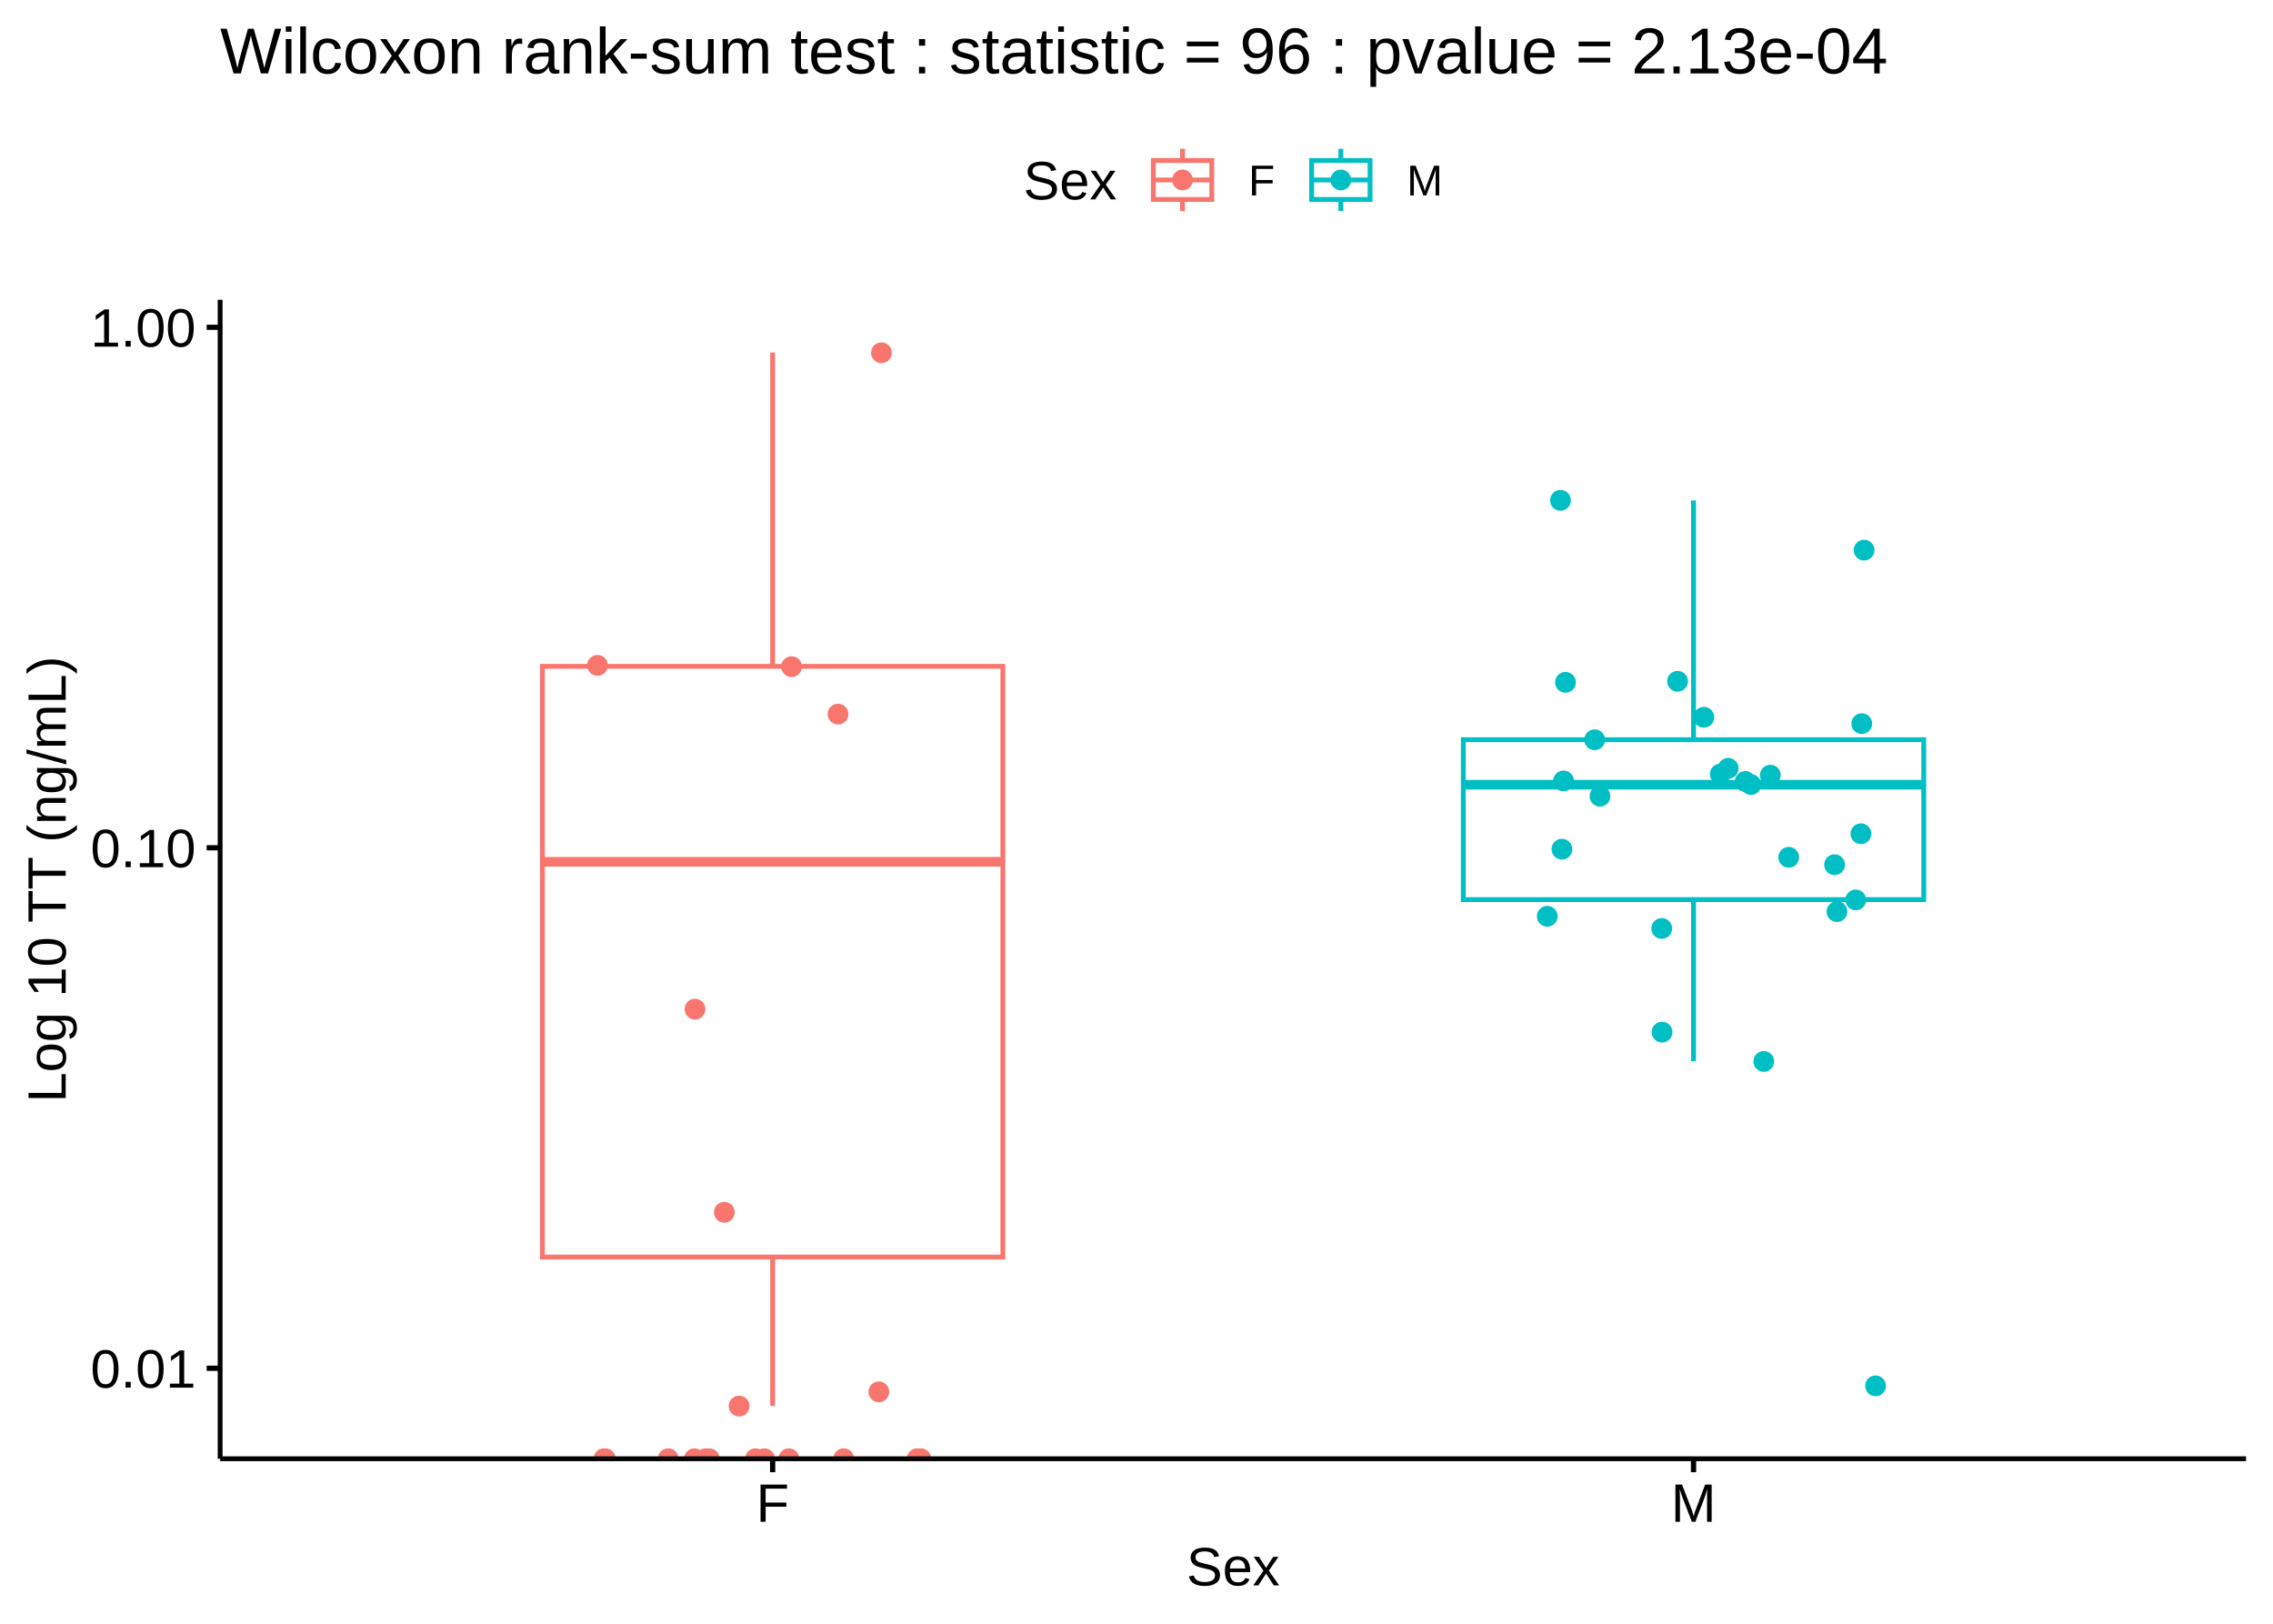
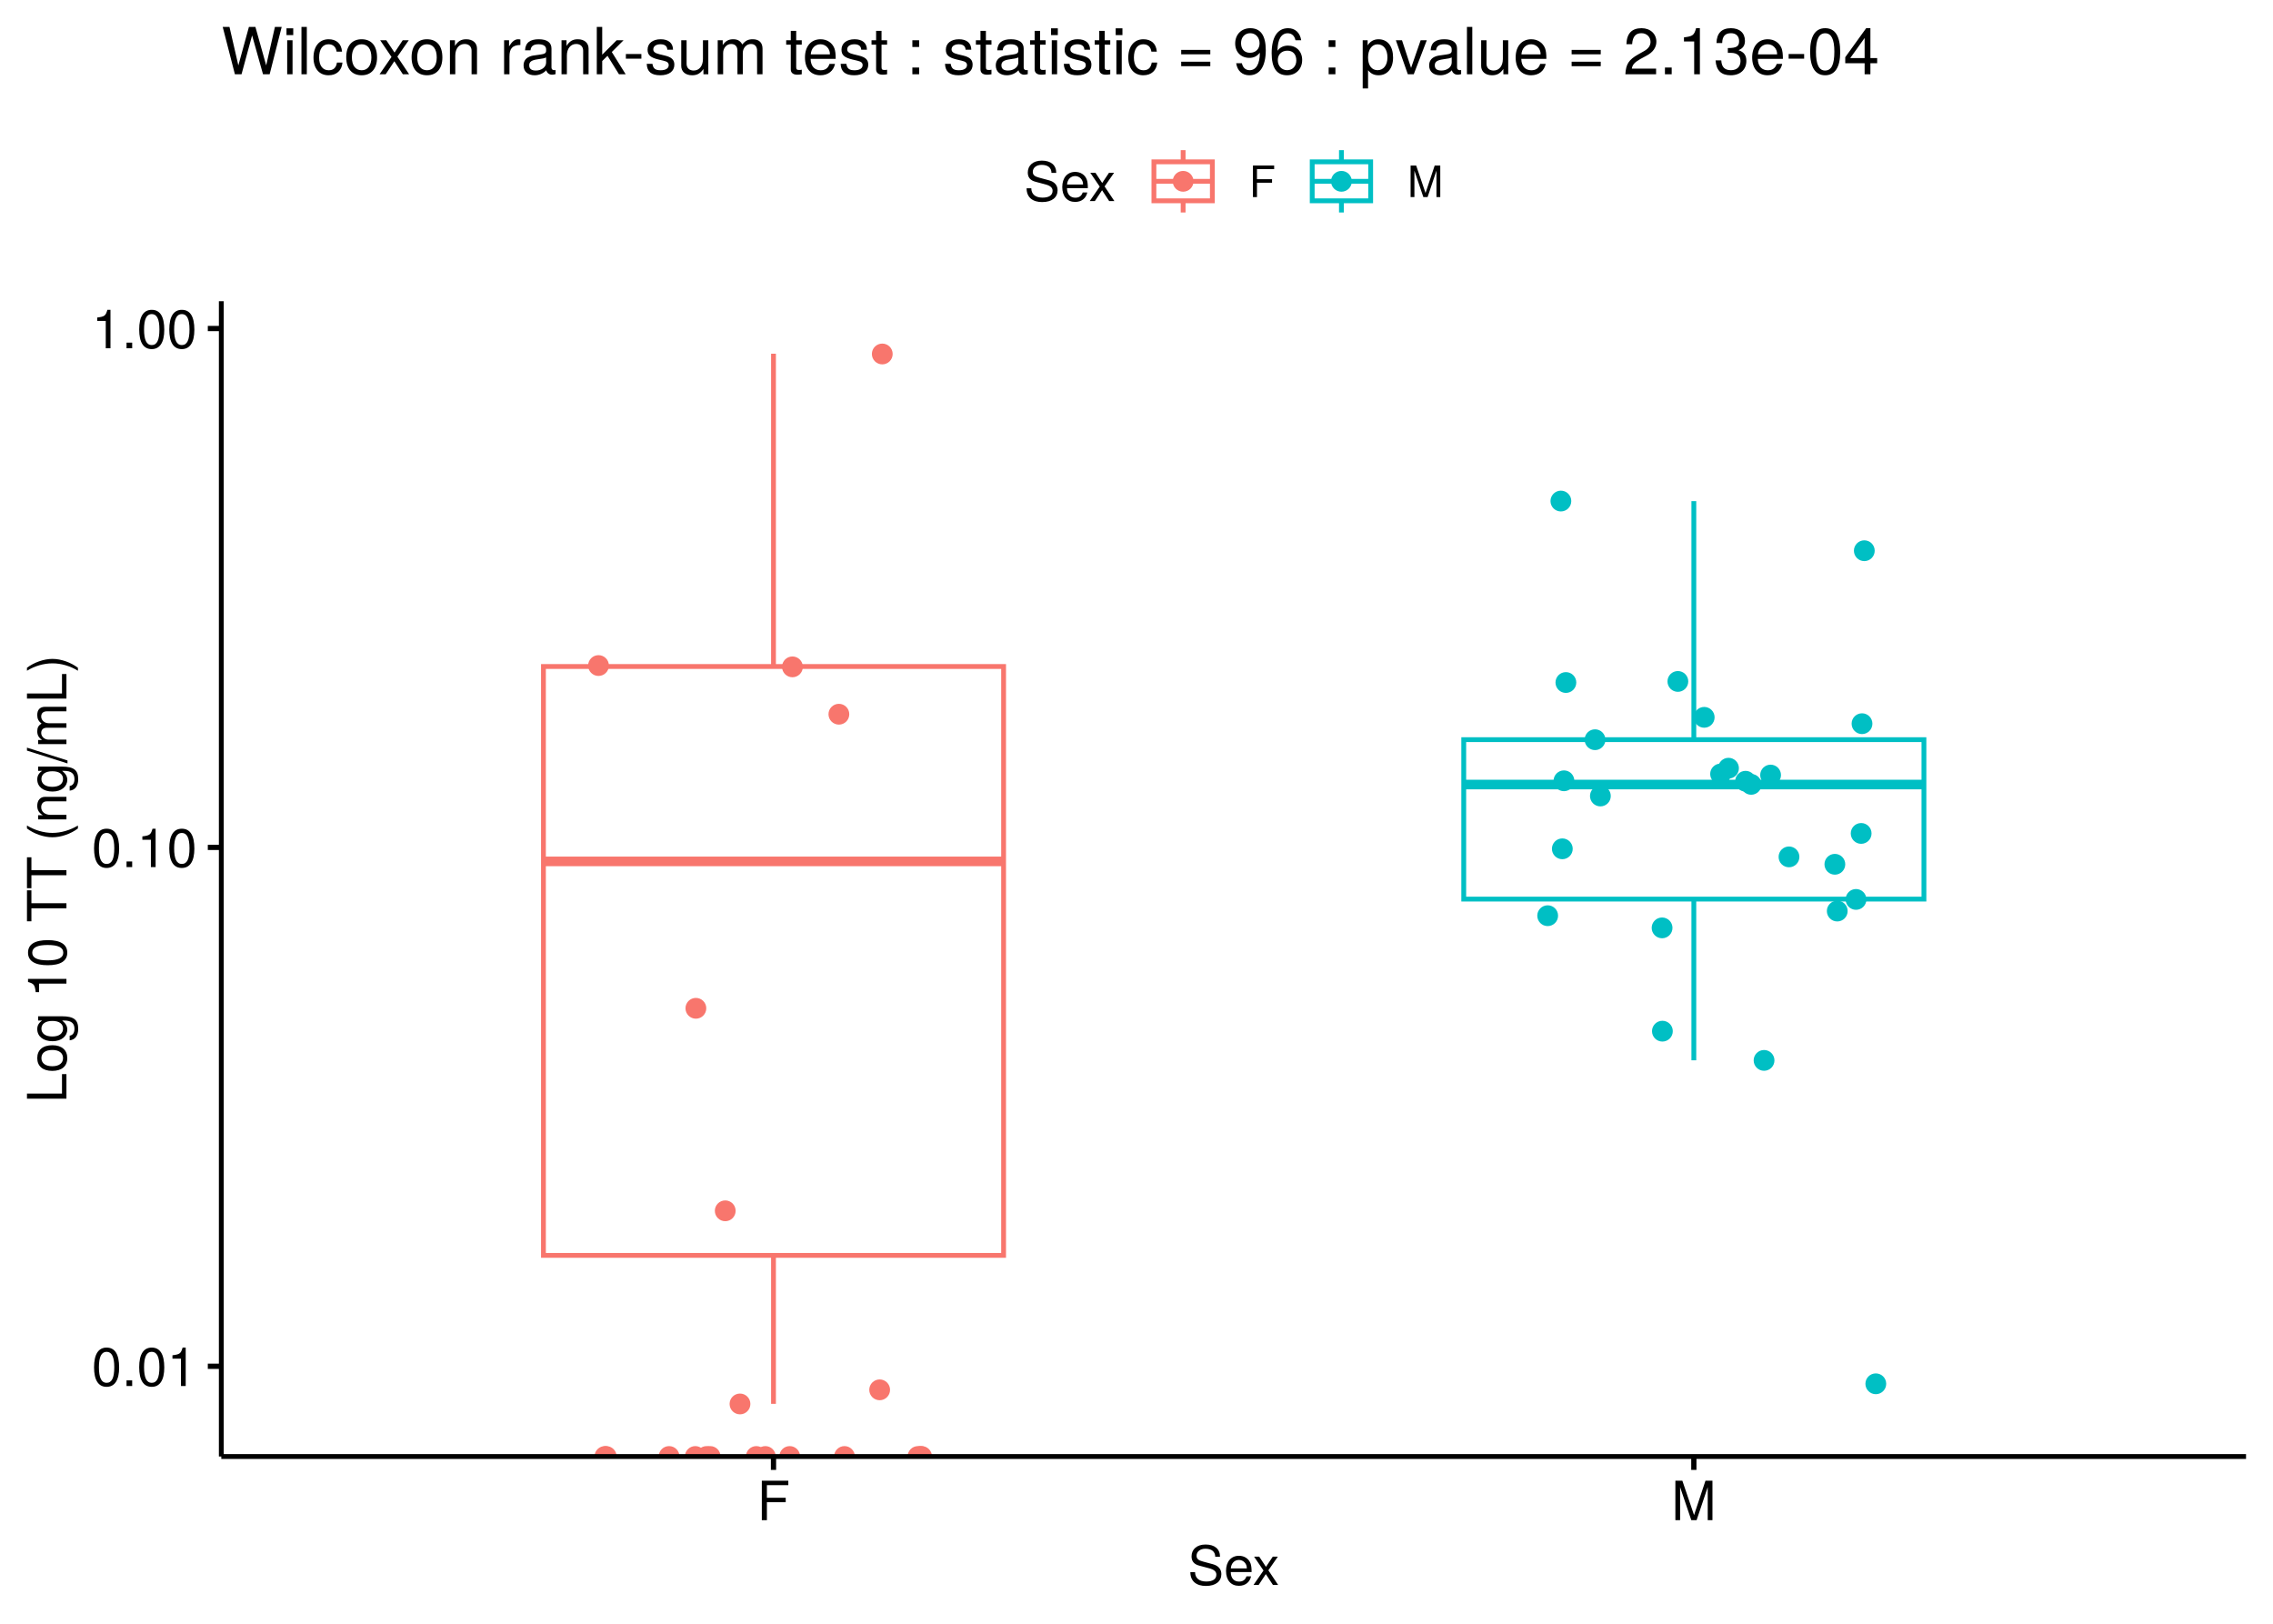
- <svg xmlns="http://www.w3.org/2000/svg" width="504.00pt" height="360.00pt" viewBox="0 0 504.00 360.00">
-   <g class="svglite">
-     <defs>
-       <style type="text/css">
+ <svg xmlns="http://www.w3.org/2000/svg" class="svglite" width="504.00pt" height="360.00pt" viewBox="0 0 504.00 360.00">
+   <defs>
+     <style type="text/css">
    .svglite line, .svglite polyline, .svglite polygon, .svglite path, .svglite rect, .svglite circle {
      fill: none;
      stroke: #000000;
      stroke-linecap: round;
      stroke-linejoin: round;
      stroke-miterlimit: 10.00;
    }
    .svglite text {
      white-space: pre;
    }
-     .svglite g.glyphgroup path {
-       fill: inherit;
-       stroke: none;
-     }
  </style>
-     </defs>
-     <rect width="100%" height="100%" style="stroke: none; fill: #FFFFFF;" />
-     <defs>
-       <clipPath id="cpMC4wMHw1MDQuMDB8MC4wMHwzNjAuMDA=">
-         <rect x="0.00" y="0.00" width="504.00" height="360.00" />
-       </clipPath>
-     </defs>
-     <g clip-path="url(#cpMC4wMHw1MDQuMDB8MC4wMHwzNjAuMDA=)">
-       <rect x="0.00" y="0.00" width="504.00" height="360.00" style="stroke-width: 1.16; stroke: #FFFFFF; fill: #FFFFFF;" />
-     </g>
-     <defs>
-       <clipPath id="cpNDguODF8NDk4LjAyfDY2LjQ3fDMyMy40Mg==">
-         <rect x="48.81" y="66.47" width="449.22" height="256.95" />
-       </clipPath>
-     </defs>
-     <g clip-path="url(#cpNDguODF8NDk4LjAyfDY2LjQ3fDMyMy40Mg==)">
-       <rect x="48.81" y="66.47" width="449.22" height="256.95" style="stroke-width: 1.16; stroke: none; fill: #FFFFFF;" />
-       <line x1="171.32" y1="147.73" x2="171.32" y2="78.15" style="stroke-width: 1.07; stroke: #F8766D; stroke-linecap: butt;" />
-       <line x1="171.32" y1="278.70" x2="171.32" y2="311.70" style="stroke-width: 1.07; stroke: #F8766D; stroke-linecap: butt;" />
-       <polygon points="120.27,147.73 120.27,278.70 222.37,278.70 222.37,147.73 120.27,147.73 " style="stroke-width: 1.07; stroke: #F8766D; stroke-linecap: butt; stroke-linejoin: miter; fill: #FFFFFF;" />
-       <line x1="120.27" y1="191.07" x2="222.37" y2="191.07" style="stroke-width: 2.13; stroke: #F8766D; stroke-linecap: butt; stroke-linejoin: miter;" />
-       <line x1="375.51" y1="164.00" x2="375.51" y2="110.95" style="stroke-width: 1.07; stroke: #00BFC4; stroke-linecap: butt;" />
-       <line x1="375.51" y1="199.45" x2="375.51" y2="235.30" style="stroke-width: 1.07; stroke: #00BFC4; stroke-linecap: butt;" />
-       <polygon points="324.46,164.00 324.46,199.45 426.56,199.45 426.56,164.00 324.46,164.00 " style="stroke-width: 1.07; stroke: #00BFC4; stroke-linecap: butt; stroke-linejoin: miter; fill: #FFFFFF;" />
-       <line x1="324.46" y1="173.98" x2="426.56" y2="173.98" style="stroke-width: 2.13; stroke: #00BFC4; stroke-linecap: butt; stroke-linejoin: miter;" />
-       <circle cx="153.97" cy="323.42" r="1.95" style="stroke-width: 0.71; stroke: #F8766D; fill: #F8766D;" />
-       <circle cx="194.87" cy="308.59" r="1.95" style="stroke-width: 0.71; stroke: #F8766D; fill: #F8766D;" />
-       <circle cx="163.89" cy="311.74" r="1.95" style="stroke-width: 0.71; stroke: #F8766D; fill: #F8766D;" />
-       <circle cx="406.79" cy="191.71" r="1.95" style="stroke-width: 0.71; stroke: #00BFC4; fill: #00BFC4;" />
-       <circle cx="411.48" cy="199.52" r="1.95" style="stroke-width: 0.71; stroke: #00BFC4; fill: #00BFC4;" />
-       <circle cx="134.20" cy="323.42" r="1.95" style="stroke-width: 0.71; stroke: #F8766D; fill: #F8766D;" />
-       <circle cx="377.80" cy="159.03" r="1.95" style="stroke-width: 0.71; stroke: #00BFC4; fill: #00BFC4;" />
-       <circle cx="203.37" cy="323.42" r="1.95" style="stroke-width: 0.71; stroke: #F8766D; fill: #F8766D;" />
-       <circle cx="175.52" cy="147.80" r="1.95" style="stroke-width: 0.71; stroke: #F8766D; fill: #F8766D;" />
-       <circle cx="371.97" cy="151.05" r="1.95" style="stroke-width: 0.71; stroke: #00BFC4; fill: #00BFC4;" />
-       <circle cx="412.82" cy="160.44" r="1.95" style="stroke-width: 0.71; stroke: #00BFC4; fill: #00BFC4;" />
-       <circle cx="167.51" cy="323.42" r="1.95" style="stroke-width: 0.71; stroke: #F8766D; fill: #F8766D;" />
-       <circle cx="185.82" cy="158.33" r="1.95" style="stroke-width: 0.71; stroke: #F8766D; fill: #F8766D;" />
-       <circle cx="381.44" cy="171.62" r="1.95" style="stroke-width: 0.71; stroke: #00BFC4; fill: #00BFC4;" />
-       <circle cx="343.08" cy="203.15" r="1.95" style="stroke-width: 0.71; stroke: #00BFC4; fill: #00BFC4;" />
-       <circle cx="203.98" cy="323.42" r="1.95" style="stroke-width: 0.71; stroke: #F8766D; fill: #F8766D;" />
-       <circle cx="354.77" cy="176.53" r="1.95" style="stroke-width: 0.71; stroke: #00BFC4; fill: #00BFC4;" />
-       <circle cx="133.92" cy="323.42" r="1.95" style="stroke-width: 0.71; stroke: #F8766D; fill: #F8766D;" />
-       <circle cx="157.27" cy="323.42" r="1.95" style="stroke-width: 0.71; stroke: #F8766D; fill: #F8766D;" />
-       <circle cx="412.63" cy="184.85" r="1.95" style="stroke-width: 0.71; stroke: #00BFC4; fill: #00BFC4;" />
-       <circle cx="407.32" cy="202.11" r="1.95" style="stroke-width: 0.71; stroke: #00BFC4; fill: #00BFC4;" />
-       <circle cx="187.07" cy="323.42" r="1.95" style="stroke-width: 0.71; stroke: #F8766D; fill: #F8766D;" />
-       <circle cx="386.99" cy="173.25" r="1.95" style="stroke-width: 0.71; stroke: #00BFC4; fill: #00BFC4;" />
-       <circle cx="415.88" cy="307.26" r="1.95" style="stroke-width: 0.71; stroke: #00BFC4; fill: #00BFC4;" />
-       <circle cx="388.23" cy="173.94" r="1.95" style="stroke-width: 0.71; stroke: #00BFC4; fill: #00BFC4;" />
-       <circle cx="392.54" cy="171.86" r="1.95" style="stroke-width: 0.71; stroke: #00BFC4; fill: #00BFC4;" />
-       <circle cx="174.92" cy="323.42" r="1.95" style="stroke-width: 0.71; stroke: #F8766D; fill: #F8766D;" />
-       <circle cx="383.20" cy="170.34" r="1.95" style="stroke-width: 0.71; stroke: #00BFC4; fill: #00BFC4;" />
-       <circle cx="154.10" cy="223.74" r="1.95" style="stroke-width: 0.71; stroke: #F8766D; fill: #F8766D;" />
-       <circle cx="346.69" cy="173.14" r="1.95" style="stroke-width: 0.71; stroke: #00BFC4; fill: #00BFC4;" />
-       <circle cx="413.33" cy="121.97" r="1.95" style="stroke-width: 0.71; stroke: #00BFC4; fill: #00BFC4;" />
-       <circle cx="204.18" cy="323.42" r="1.95" style="stroke-width: 0.71; stroke: #F8766D; fill: #F8766D;" />
-       <circle cx="391.09" cy="235.33" r="1.95" style="stroke-width: 0.71; stroke: #00BFC4; fill: #00BFC4;" />
-       <circle cx="195.45" cy="78.21" r="1.95" style="stroke-width: 0.71; stroke: #F8766D; fill: #F8766D;" />
-       <circle cx="132.49" cy="147.52" r="1.95" style="stroke-width: 0.71; stroke: #F8766D; fill: #F8766D;" />
-       <circle cx="169.51" cy="323.42" r="1.95" style="stroke-width: 0.71; stroke: #F8766D; fill: #F8766D;" />
-       <circle cx="396.62" cy="190.07" r="1.95" style="stroke-width: 0.71; stroke: #00BFC4; fill: #00BFC4;" />
-       <circle cx="148.16" cy="323.42" r="1.95" style="stroke-width: 0.71; stroke: #F8766D; fill: #F8766D;" />
-       <circle cx="156.47" cy="323.42" r="1.95" style="stroke-width: 0.71; stroke: #F8766D; fill: #F8766D;" />
-       <circle cx="353.59" cy="164.01" r="1.95" style="stroke-width: 0.71; stroke: #00BFC4; fill: #00BFC4;" />
-       <circle cx="346.33" cy="188.27" r="1.95" style="stroke-width: 0.71; stroke: #00BFC4; fill: #00BFC4;" />
-       <circle cx="368.53" cy="228.83" r="1.95" style="stroke-width: 0.71; stroke: #00BFC4; fill: #00BFC4;" />
-       <circle cx="368.46" cy="205.85" r="1.95" style="stroke-width: 0.71; stroke: #00BFC4; fill: #00BFC4;" />
-       <circle cx="160.61" cy="268.78" r="1.95" style="stroke-width: 0.71; stroke: #F8766D; fill: #F8766D;" />
-       <circle cx="347.12" cy="151.28" r="1.95" style="stroke-width: 0.71; stroke: #00BFC4; fill: #00BFC4;" />
-       <circle cx="346.01" cy="110.93" r="1.95" style="stroke-width: 0.71; stroke: #00BFC4; fill: #00BFC4;" />
-     </g>
-     <g clip-path="url(#cpMC4wMHw1MDQuMDB8MC4wMHwzNjAuMDA=)">
-       <polyline points="48.81,323.42 48.81,66.47 " style="stroke-width: 1.07; stroke-linecap: butt;" />
-       <text x="43.43" y="307.66" text-anchor="end" style="font-size: 12.00px; font-family: &quot;Arial&quot;;" textLength="23.34px" lengthAdjust="spacingAndGlyphs">0.01</text>
-       <text x="43.43" y="192.26" text-anchor="end" style="font-size: 12.00px; font-family: &quot;Arial&quot;;" textLength="23.34px" lengthAdjust="spacingAndGlyphs">0.10</text>
-       <text x="43.43" y="76.85" text-anchor="end" style="font-size: 12.00px; font-family: &quot;Arial&quot;;" textLength="23.34px" lengthAdjust="spacingAndGlyphs">1.00</text>
-       <polyline points="45.82,303.36 48.81,303.36 " style="stroke-width: 1.16; stroke-linecap: butt;" />
-       <polyline points="45.82,187.96 48.81,187.96 " style="stroke-width: 1.16; stroke-linecap: butt;" />
-       <polyline points="45.82,72.56 48.81,72.56 " style="stroke-width: 1.16; stroke-linecap: butt;" />
-       <polyline points="48.81,323.42 498.02,323.42 " style="stroke-width: 1.07; stroke-linecap: butt;" />
-       <polyline points="171.32,326.41 171.32,323.42 " style="stroke-width: 1.16; stroke-linecap: butt;" />
-       <polyline points="375.51,326.41 375.51,323.42 " style="stroke-width: 1.16; stroke-linecap: butt;" />
-       <text x="171.32" y="337.40" text-anchor="middle" style="font-size: 12.00px; font-family: &quot;Arial&quot;;" textLength="7.33px" lengthAdjust="spacingAndGlyphs">F</text>
-       <text x="375.51" y="337.40" text-anchor="middle" style="font-size: 12.00px; font-family: &quot;Arial&quot;;" textLength="10.00px" lengthAdjust="spacingAndGlyphs">M</text>
-       <text x="273.41" y="351.50" text-anchor="middle" style="font-size: 12.00px; font-family: &quot;Arial&quot;;" textLength="20.67px" lengthAdjust="spacingAndGlyphs">Sex</text>
-       <text transform="translate(14.57,194.95) rotate(-90)" text-anchor="middle" style="font-size: 12.00px; font-family: &quot;Arial&quot;;" textLength="98.91px" lengthAdjust="spacingAndGlyphs">Log 10 TT (ng/mL)</text>
-       <rect x="220.94" y="25.28" width="104.94" height="29.24" style="stroke-width: 1.16; stroke: none; fill: #FFFFFF;" />
-       <text x="226.92" y="44.20" style="font-size: 12.00px; font-family: &quot;Arial&quot;;" textLength="20.67px" lengthAdjust="spacingAndGlyphs">Sex</text>
-       <polyline points="262.21,46.81 262.21,44.22 " style="stroke-width: 1.07; stroke: #F8766D; stroke-linecap: butt; stroke-linejoin: miter;" />
-       <polyline points="262.21,35.58 262.21,32.99 " style="stroke-width: 1.07; stroke: #F8766D; stroke-linecap: butt; stroke-linejoin: miter;" />
-       <rect x="255.73" y="35.58" width="12.96" height="8.64" style="stroke-width: 1.07; stroke: #F8766D; stroke-linecap: butt; stroke-linejoin: miter; fill: #FFFFFF;" />
-       <polyline points="255.73,39.90 268.69,39.90 " style="stroke-width: 1.07; stroke: #F8766D; stroke-linecap: butt; stroke-linejoin: miter;" />
-       <circle cx="262.21" cy="39.90" r="1.95" style="stroke-width: 0.71; stroke: #F8766D; fill: #F8766D;" />
-       <polyline points="297.31,46.81 297.31,44.22 " style="stroke-width: 1.07; stroke: #00BFC4; stroke-linecap: butt; stroke-linejoin: miter;" />
-       <polyline points="297.31,35.58 297.31,32.99 " style="stroke-width: 1.07; stroke: #00BFC4; stroke-linecap: butt; stroke-linejoin: miter;" />
-       <rect x="290.83" y="35.58" width="12.96" height="8.64" style="stroke-width: 1.07; stroke: #00BFC4; stroke-linecap: butt; stroke-linejoin: miter; fill: #FFFFFF;" />
-       <polyline points="290.83,39.90 303.79,39.90 " style="stroke-width: 1.07; stroke: #00BFC4; stroke-linecap: butt; stroke-linejoin: miter;" />
-       <circle cx="297.31" cy="39.90" r="1.95" style="stroke-width: 0.71; stroke: #00BFC4; fill: #00BFC4;" />
-       <text x="276.83" y="43.33" style="font-size: 9.60px; font-family: &quot;Arial&quot;;" textLength="5.86px" lengthAdjust="spacingAndGlyphs">F</text>
-       <text x="311.92" y="43.33" style="font-size: 9.60px; font-family: &quot;Arial&quot;;" textLength="7.98px" lengthAdjust="spacingAndGlyphs">M</text>
-       <text x="48.81" y="16.28" style="font-size: 14.40px; font-family: &quot;Arial&quot;;" textLength="369.61px" lengthAdjust="spacingAndGlyphs">Wilcoxon rank-sum test : statistic = 96 : pvalue = 2.13e-04</text>
-     </g>
+   </defs>
+   <rect width="100%" height="100%" style="stroke: none; fill: #FFFFFF;" />
+   <defs>
+     <clipPath id="cpMC4wMHw1MDQuMDB8MC4wMHwzNjAuMDA=">
+       <rect x="0.00" y="0.00" width="504.00" height="360.00" />
+     </clipPath>
+   </defs>
+   <g clip-path="url(#cpMC4wMHw1MDQuMDB8MC4wMHwzNjAuMDA=)">
+     <rect x="0.00" y="0.00" width="504.00" height="360.00" style="stroke-width: 1.16; stroke: #FFFFFF; fill: #FFFFFF;" />
+   </g>
+   <defs>
+     <clipPath id="cpNDkuMDd8NDk4LjAyfDY2Ljc4fDMyMi45Mg==">
+       <rect x="49.07" y="66.78" width="448.95" height="256.14" />
+     </clipPath>
+   </defs>
+   <g clip-path="url(#cpNDkuMDd8NDk4LjAyfDY2Ljc4fDMyMi45Mg==)">
+     <rect x="49.07" y="66.78" width="448.95" height="256.14" style="stroke-width: 1.16; stroke: none; fill: #FFFFFF;" />
+     <line x1="171.51" y1="147.77" x2="171.51" y2="78.42" style="stroke-width: 1.07; stroke: #F8766D; stroke-linecap: butt;" />
+     <line x1="171.51" y1="278.33" x2="171.51" y2="311.24" style="stroke-width: 1.07; stroke: #F8766D; stroke-linecap: butt;" />
+     <polygon points="120.50,147.77 120.50,278.33 222.53,278.33 222.53,147.77 120.50,147.77 " style="stroke-width: 1.07; stroke: #F8766D; stroke-linecap: butt; stroke-linejoin: miter; fill: #FFFFFF;" />
+     <line x1="120.50" y1="190.98" x2="222.53" y2="190.98" style="stroke-width: 2.13; stroke: #F8766D; stroke-linecap: butt; stroke-linejoin: miter;" />
+     <line x1="375.58" y1="163.99" x2="375.58" y2="111.11" style="stroke-width: 1.07; stroke: #00BFC4; stroke-linecap: butt;" />
+     <line x1="375.58" y1="199.34" x2="375.58" y2="235.08" style="stroke-width: 1.07; stroke: #00BFC4; stroke-linecap: butt;" />
+     <polygon points="324.56,163.99 324.56,199.34 426.60,199.34 426.60,163.99 324.56,163.99 " style="stroke-width: 1.07; stroke: #00BFC4; stroke-linecap: butt; stroke-linejoin: miter; fill: #FFFFFF;" />
+     <line x1="324.56" y1="173.94" x2="426.60" y2="173.94" style="stroke-width: 2.13; stroke: #00BFC4; stroke-linecap: butt; stroke-linejoin: miter;" />
+     <circle cx="154.17" cy="322.92" r="1.95" style="stroke-width: 0.71; stroke: #F8766D; fill: #F8766D;" />
+     <circle cx="195.05" cy="308.14" r="1.95" style="stroke-width: 0.71; stroke: #F8766D; fill: #F8766D;" />
+     <circle cx="164.08" cy="311.27" r="1.95" style="stroke-width: 0.71; stroke: #F8766D; fill: #F8766D;" />
+     <circle cx="406.85" cy="191.62" r="1.95" style="stroke-width: 0.71; stroke: #00BFC4; fill: #00BFC4;" />
+     <circle cx="411.54" cy="199.41" r="1.95" style="stroke-width: 0.71; stroke: #00BFC4; fill: #00BFC4;" />
+     <circle cx="134.42" cy="322.92" r="1.95" style="stroke-width: 0.71; stroke: #F8766D; fill: #F8766D;" />
+     <circle cx="377.88" cy="159.04" r="1.95" style="stroke-width: 0.71; stroke: #00BFC4; fill: #00BFC4;" />
+     <circle cx="203.55" cy="322.92" r="1.95" style="stroke-width: 0.71; stroke: #F8766D; fill: #F8766D;" />
+     <circle cx="175.71" cy="147.85" r="1.95" style="stroke-width: 0.71; stroke: #F8766D; fill: #F8766D;" />
+     <circle cx="372.04" cy="151.08" r="1.95" style="stroke-width: 0.71; stroke: #00BFC4; fill: #00BFC4;" />
+     <circle cx="412.87" cy="160.45" r="1.95" style="stroke-width: 0.71; stroke: #00BFC4; fill: #00BFC4;" />
+     <circle cx="167.70" cy="322.92" r="1.95" style="stroke-width: 0.71; stroke: #F8766D; fill: #F8766D;" />
+     <circle cx="186.01" cy="158.35" r="1.95" style="stroke-width: 0.71; stroke: #F8766D; fill: #F8766D;" />
+     <circle cx="381.51" cy="171.60" r="1.95" style="stroke-width: 0.71; stroke: #00BFC4; fill: #00BFC4;" />
+     <circle cx="343.17" cy="203.02" r="1.95" style="stroke-width: 0.71; stroke: #00BFC4; fill: #00BFC4;" />
+     <circle cx="204.15" cy="322.92" r="1.95" style="stroke-width: 0.71; stroke: #F8766D; fill: #F8766D;" />
+     <circle cx="354.86" cy="176.48" r="1.95" style="stroke-width: 0.71; stroke: #00BFC4; fill: #00BFC4;" />
+     <circle cx="134.13" cy="322.92" r="1.95" style="stroke-width: 0.71; stroke: #F8766D; fill: #F8766D;" />
+     <circle cx="157.47" cy="322.92" r="1.95" style="stroke-width: 0.71; stroke: #F8766D; fill: #F8766D;" />
+     <circle cx="412.68" cy="184.78" r="1.95" style="stroke-width: 0.71; stroke: #00BFC4; fill: #00BFC4;" />
+     <circle cx="407.38" cy="201.99" r="1.95" style="stroke-width: 0.71; stroke: #00BFC4; fill: #00BFC4;" />
+     <circle cx="187.25" cy="322.92" r="1.95" style="stroke-width: 0.71; stroke: #F8766D; fill: #F8766D;" />
+     <circle cx="387.05" cy="173.21" r="1.95" style="stroke-width: 0.71; stroke: #00BFC4; fill: #00BFC4;" />
+     <circle cx="415.93" cy="306.80" r="1.95" style="stroke-width: 0.71; stroke: #00BFC4; fill: #00BFC4;" />
+     <circle cx="388.29" cy="173.90" r="1.95" style="stroke-width: 0.71; stroke: #00BFC4; fill: #00BFC4;" />
+     <circle cx="392.60" cy="171.84" r="1.95" style="stroke-width: 0.71; stroke: #00BFC4; fill: #00BFC4;" />
+     <circle cx="175.11" cy="322.92" r="1.95" style="stroke-width: 0.71; stroke: #F8766D; fill: #F8766D;" />
+     <circle cx="383.27" cy="170.32" r="1.95" style="stroke-width: 0.71; stroke: #00BFC4; fill: #00BFC4;" />
+     <circle cx="154.30" cy="223.55" r="1.95" style="stroke-width: 0.71; stroke: #F8766D; fill: #F8766D;" />
+     <circle cx="346.78" cy="173.11" r="1.95" style="stroke-width: 0.71; stroke: #00BFC4; fill: #00BFC4;" />
+     <circle cx="413.38" cy="122.10" r="1.95" style="stroke-width: 0.71; stroke: #00BFC4; fill: #00BFC4;" />
+     <circle cx="204.35" cy="322.92" r="1.95" style="stroke-width: 0.71; stroke: #F8766D; fill: #F8766D;" />
+     <circle cx="391.15" cy="235.10" r="1.95" style="stroke-width: 0.71; stroke: #00BFC4; fill: #00BFC4;" />
+     <circle cx="195.63" cy="78.48" r="1.95" style="stroke-width: 0.71; stroke: #F8766D; fill: #F8766D;" />
+     <circle cx="132.71" cy="147.56" r="1.95" style="stroke-width: 0.71; stroke: #F8766D; fill: #F8766D;" />
+     <circle cx="169.70" cy="322.92" r="1.95" style="stroke-width: 0.71; stroke: #F8766D; fill: #F8766D;" />
+     <circle cx="396.68" cy="189.98" r="1.95" style="stroke-width: 0.71; stroke: #00BFC4; fill: #00BFC4;" />
+     <circle cx="148.36" cy="322.92" r="1.95" style="stroke-width: 0.71; stroke: #F8766D; fill: #F8766D;" />
+     <circle cx="156.67" cy="322.92" r="1.95" style="stroke-width: 0.71; stroke: #F8766D; fill: #F8766D;" />
+     <circle cx="353.67" cy="164.00" r="1.95" style="stroke-width: 0.71; stroke: #00BFC4; fill: #00BFC4;" />
+     <circle cx="346.42" cy="188.19" r="1.95" style="stroke-width: 0.71; stroke: #00BFC4; fill: #00BFC4;" />
+     <circle cx="368.61" cy="228.62" r="1.95" style="stroke-width: 0.71; stroke: #00BFC4; fill: #00BFC4;" />
+     <circle cx="368.54" cy="205.72" r="1.95" style="stroke-width: 0.71; stroke: #00BFC4; fill: #00BFC4;" />
+     <circle cx="160.81" cy="268.45" r="1.95" style="stroke-width: 0.71; stroke: #F8766D; fill: #F8766D;" />
+     <circle cx="347.21" cy="151.32" r="1.95" style="stroke-width: 0.71; stroke: #00BFC4; fill: #00BFC4;" />
+     <circle cx="346.10" cy="111.09" r="1.95" style="stroke-width: 0.71; stroke: #00BFC4; fill: #00BFC4;" />
+   </g>
+   <g clip-path="url(#cpMC4wMHw1MDQuMDB8MC4wMHwzNjAuMDA=)">
+     <polyline points="49.07,322.92 49.07,66.78 " style="stroke-width: 1.07; stroke-linecap: butt;" />
+     <text x="43.69" y="307.29" text-anchor="end" style="font-size: 12.00px; font-weight: 0; font-family: &quot;TeX Gyre Heros&quot;;" textLength="23.36px" lengthAdjust="spacingAndGlyphs">0.01</text>
+     <text x="43.69" y="192.25" text-anchor="end" style="font-size: 12.00px; font-weight: 0; font-family: &quot;TeX Gyre Heros&quot;;" textLength="23.36px" lengthAdjust="spacingAndGlyphs">0.10</text>
+     <text x="43.69" y="77.21" text-anchor="end" style="font-size: 12.00px; font-weight: 0; font-family: &quot;TeX Gyre Heros&quot;;" textLength="23.36px" lengthAdjust="spacingAndGlyphs">1.00</text>
+     <polyline points="46.08,302.92 49.07,302.92 " style="stroke-width: 1.16; stroke-linecap: butt;" />
+     <polyline points="46.08,187.88 49.07,187.88 " style="stroke-width: 1.16; stroke-linecap: butt;" />
+     <polyline points="46.08,72.84 49.07,72.84 " style="stroke-width: 1.16; stroke-linecap: butt;" />
+     <polyline points="49.07,322.92 498.02,322.92 " style="stroke-width: 1.07; stroke-linecap: butt;" />
+     <polyline points="171.51,325.90 171.51,322.92 " style="stroke-width: 1.16; stroke-linecap: butt;" />
+     <polyline points="375.58,325.90 375.58,322.92 " style="stroke-width: 1.16; stroke-linecap: butt;" />
+     <text x="171.51" y="337.04" text-anchor="middle" style="font-size: 12.00px; font-weight: 0; font-family: &quot;TeX Gyre Heros&quot;;" textLength="7.33px" lengthAdjust="spacingAndGlyphs">F</text>
+     <text x="375.58" y="337.04" text-anchor="middle" style="font-size: 12.00px; font-weight: 0; font-family: &quot;TeX Gyre Heros&quot;;" textLength="9.99px" lengthAdjust="spacingAndGlyphs">M</text>
+     <text x="273.55" y="351.40" text-anchor="middle" style="font-size: 12.00px; font-weight: 0; font-family: &quot;TeX Gyre Heros&quot;;" textLength="20.68px" lengthAdjust="spacingAndGlyphs">Sex</text>
+     <text transform="translate(14.73,194.85) rotate(-90)" text-anchor="middle" style="font-size: 12.00px; font-weight: 0; font-family: &quot;TeX Gyre Heros&quot;;" textLength="99.37px" lengthAdjust="spacingAndGlyphs">Log 10 TT (ng/mL)</text>
+     <rect x="221.07" y="25.58" width="104.96" height="29.24" style="stroke-width: 1.16; stroke: none; fill: #FFFFFF;" />
+     <text x="227.05" y="44.58" style="font-size: 12.00px; font-weight: 0; font-family: &quot;TeX Gyre Heros&quot;;" textLength="20.68px" lengthAdjust="spacingAndGlyphs">Sex</text>
+     <polyline points="262.34,47.11 262.34,44.52 " style="stroke-width: 1.07; stroke: #F8766D; stroke-linecap: butt; stroke-linejoin: miter;" />
+     <polyline points="262.34,35.88 262.34,33.29 " style="stroke-width: 1.07; stroke: #F8766D; stroke-linecap: butt; stroke-linejoin: miter;" />
+     <rect x="255.86" y="35.88" width="12.96" height="8.64" style="stroke-width: 1.07; stroke: #F8766D; stroke-linecap: butt; stroke-linejoin: miter; fill: #FFFFFF;" />
+     <polyline points="255.86,40.20 268.82,40.20 " style="stroke-width: 1.07; stroke: #F8766D; stroke-linecap: butt; stroke-linejoin: miter;" />
+     <circle cx="262.34" cy="40.20" r="1.95" style="stroke-width: 0.71; stroke: #F8766D; fill: #F8766D;" />
+     <polyline points="297.44,47.11 297.44,44.52 " style="stroke-width: 1.07; stroke: #00BFC4; stroke-linecap: butt; stroke-linejoin: miter;" />
+     <polyline points="297.44,35.88 297.44,33.29 " style="stroke-width: 1.07; stroke: #00BFC4; stroke-linecap: butt; stroke-linejoin: miter;" />
+     <rect x="290.96" y="35.88" width="12.96" height="8.64" style="stroke-width: 1.07; stroke: #00BFC4; stroke-linecap: butt; stroke-linejoin: miter; fill: #FFFFFF;" />
+     <polyline points="290.96,40.20 303.92,40.20 " style="stroke-width: 1.07; stroke: #00BFC4; stroke-linecap: butt; stroke-linejoin: miter;" />
+     <circle cx="297.44" cy="40.20" r="1.95" style="stroke-width: 0.71; stroke: #00BFC4; fill: #00BFC4;" />
+     <text x="276.96" y="43.70" style="font-size: 9.60px; font-weight: 0; font-family: &quot;TeX Gyre Heros&quot;;" textLength="5.86px" lengthAdjust="spacingAndGlyphs">F</text>
+     <text x="312.06" y="43.70" style="font-size: 9.60px; font-weight: 0; font-family: &quot;TeX Gyre Heros&quot;;" textLength="7.99px" lengthAdjust="spacingAndGlyphs">M</text>
+     <text x="49.07" y="16.47" style="font-size: 14.40px; font-weight: 0; font-family: &quot;TeX Gyre Heros&quot;;" textLength="369.53px" lengthAdjust="spacingAndGlyphs">Wilcoxon rank-sum test : statistic = 96 : pvalue = 2.13e-04</text>
  </g>
</svg>
